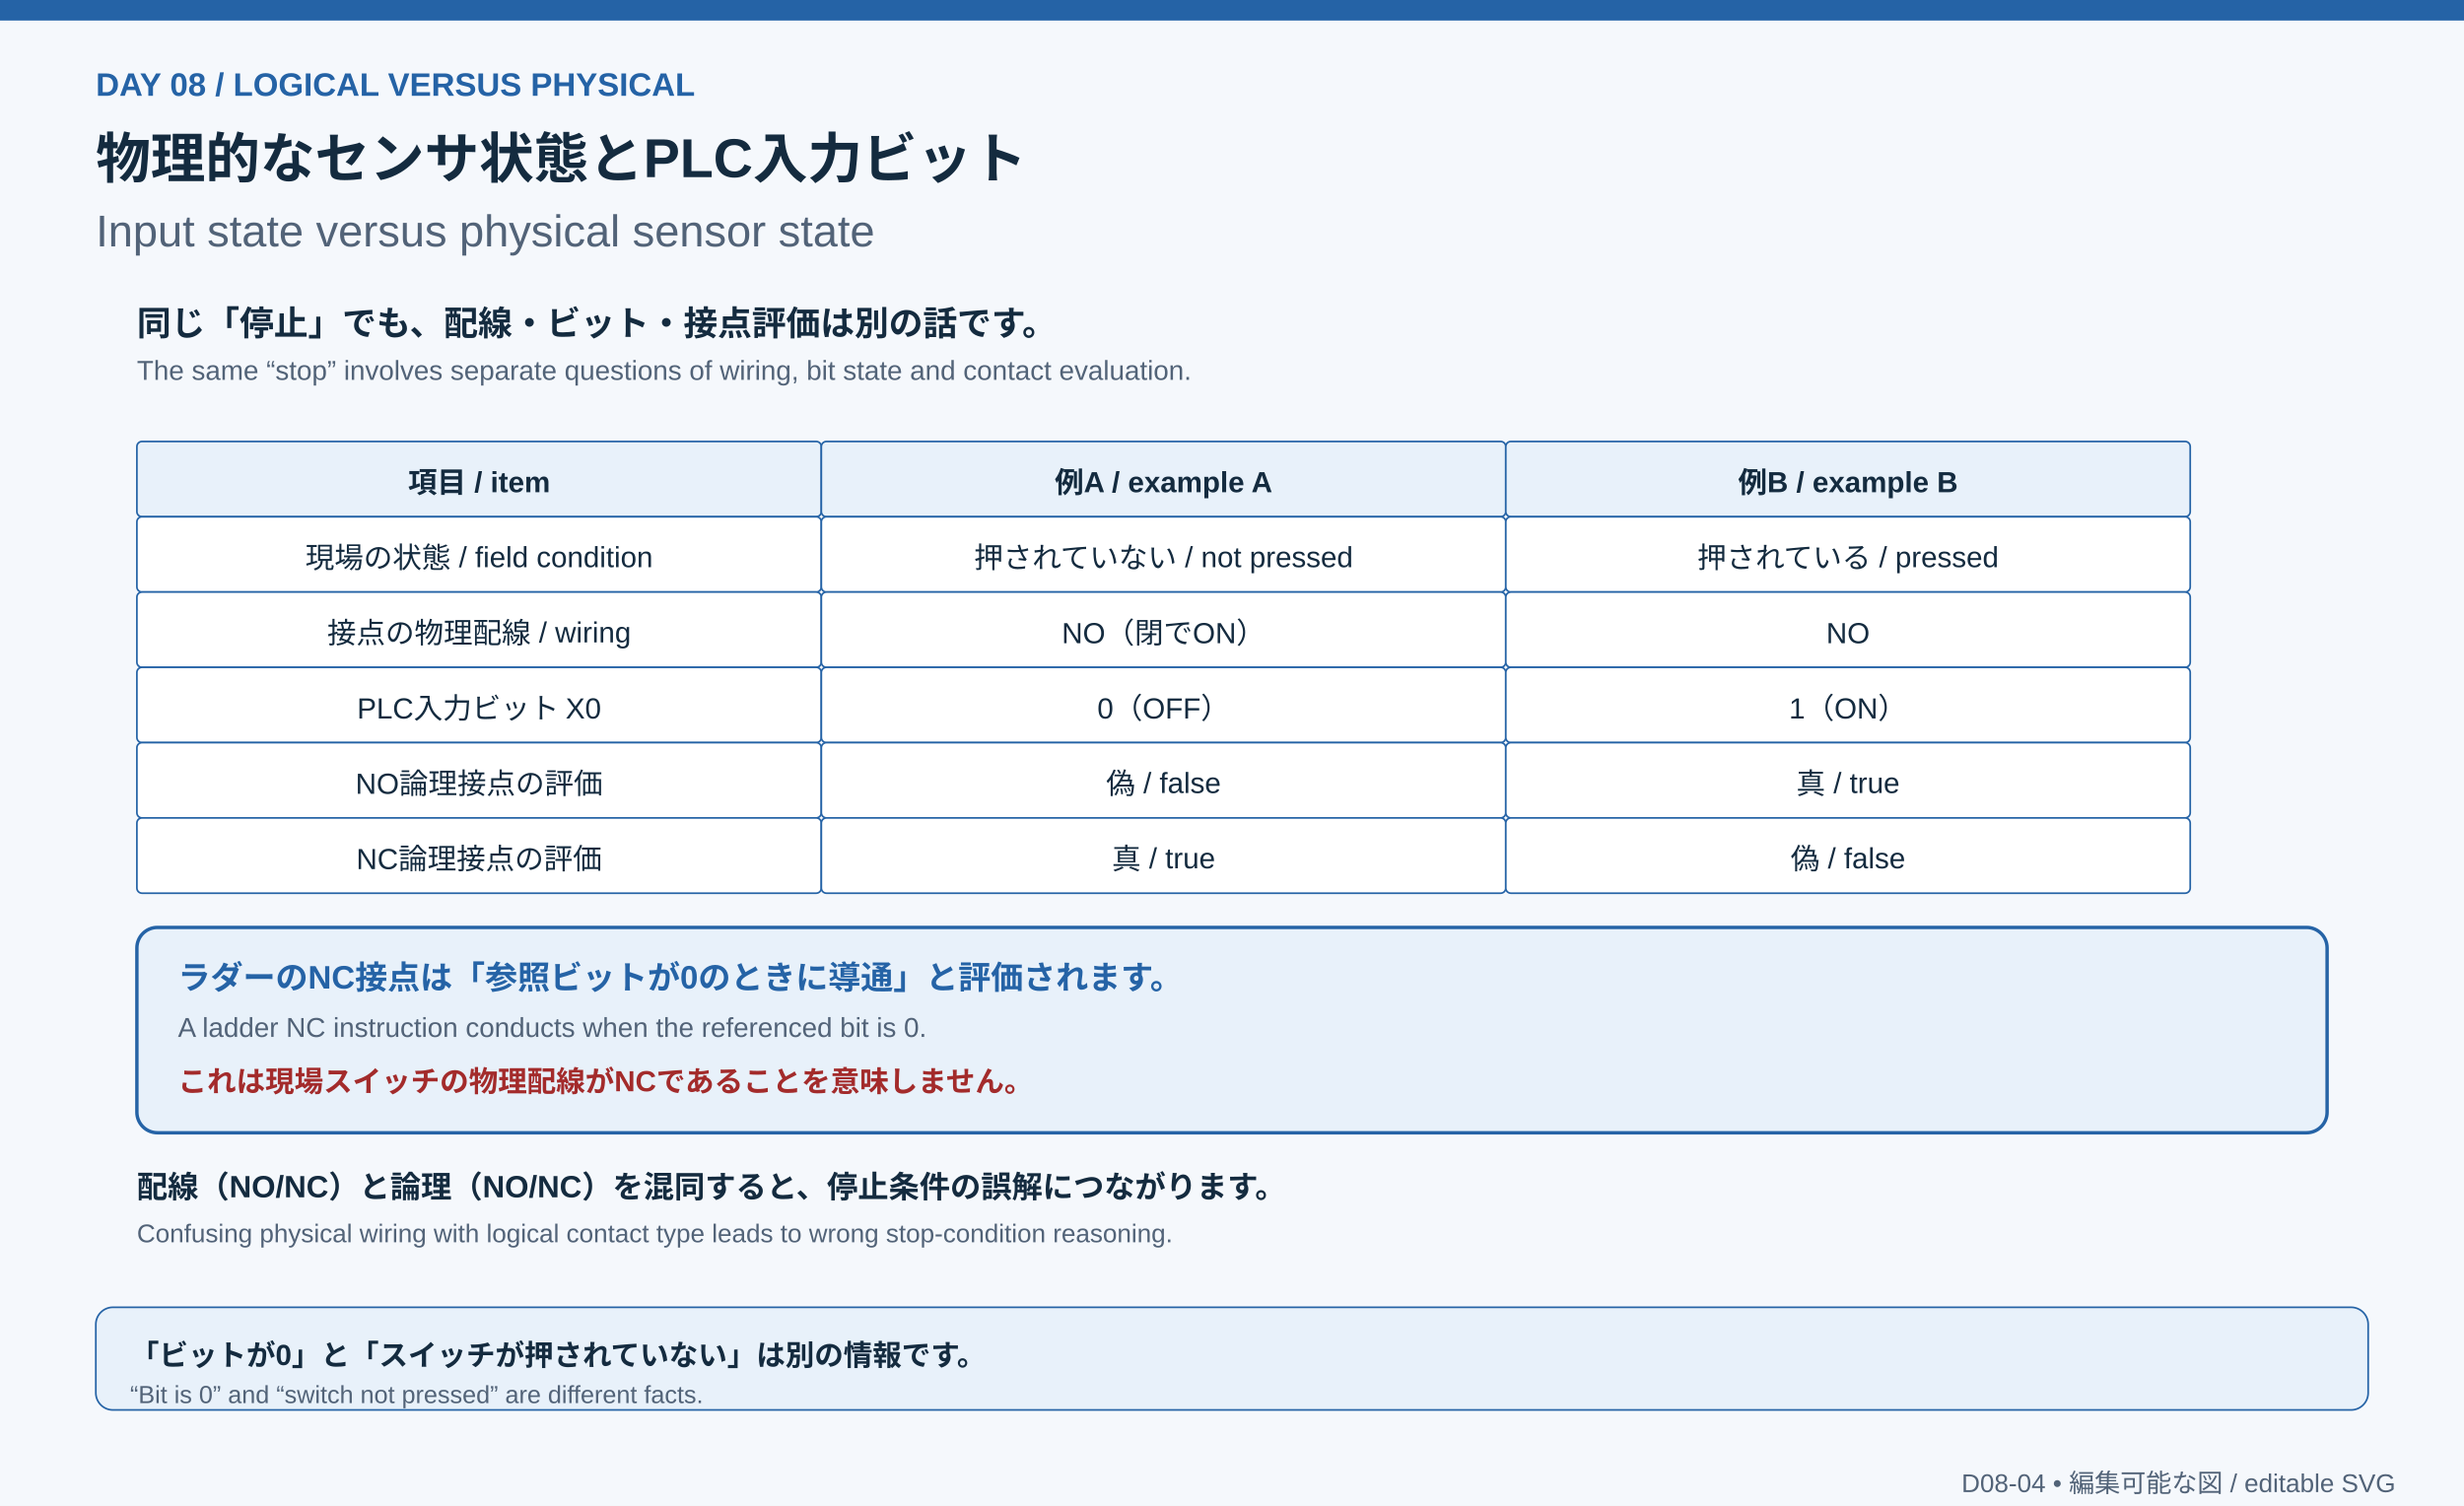
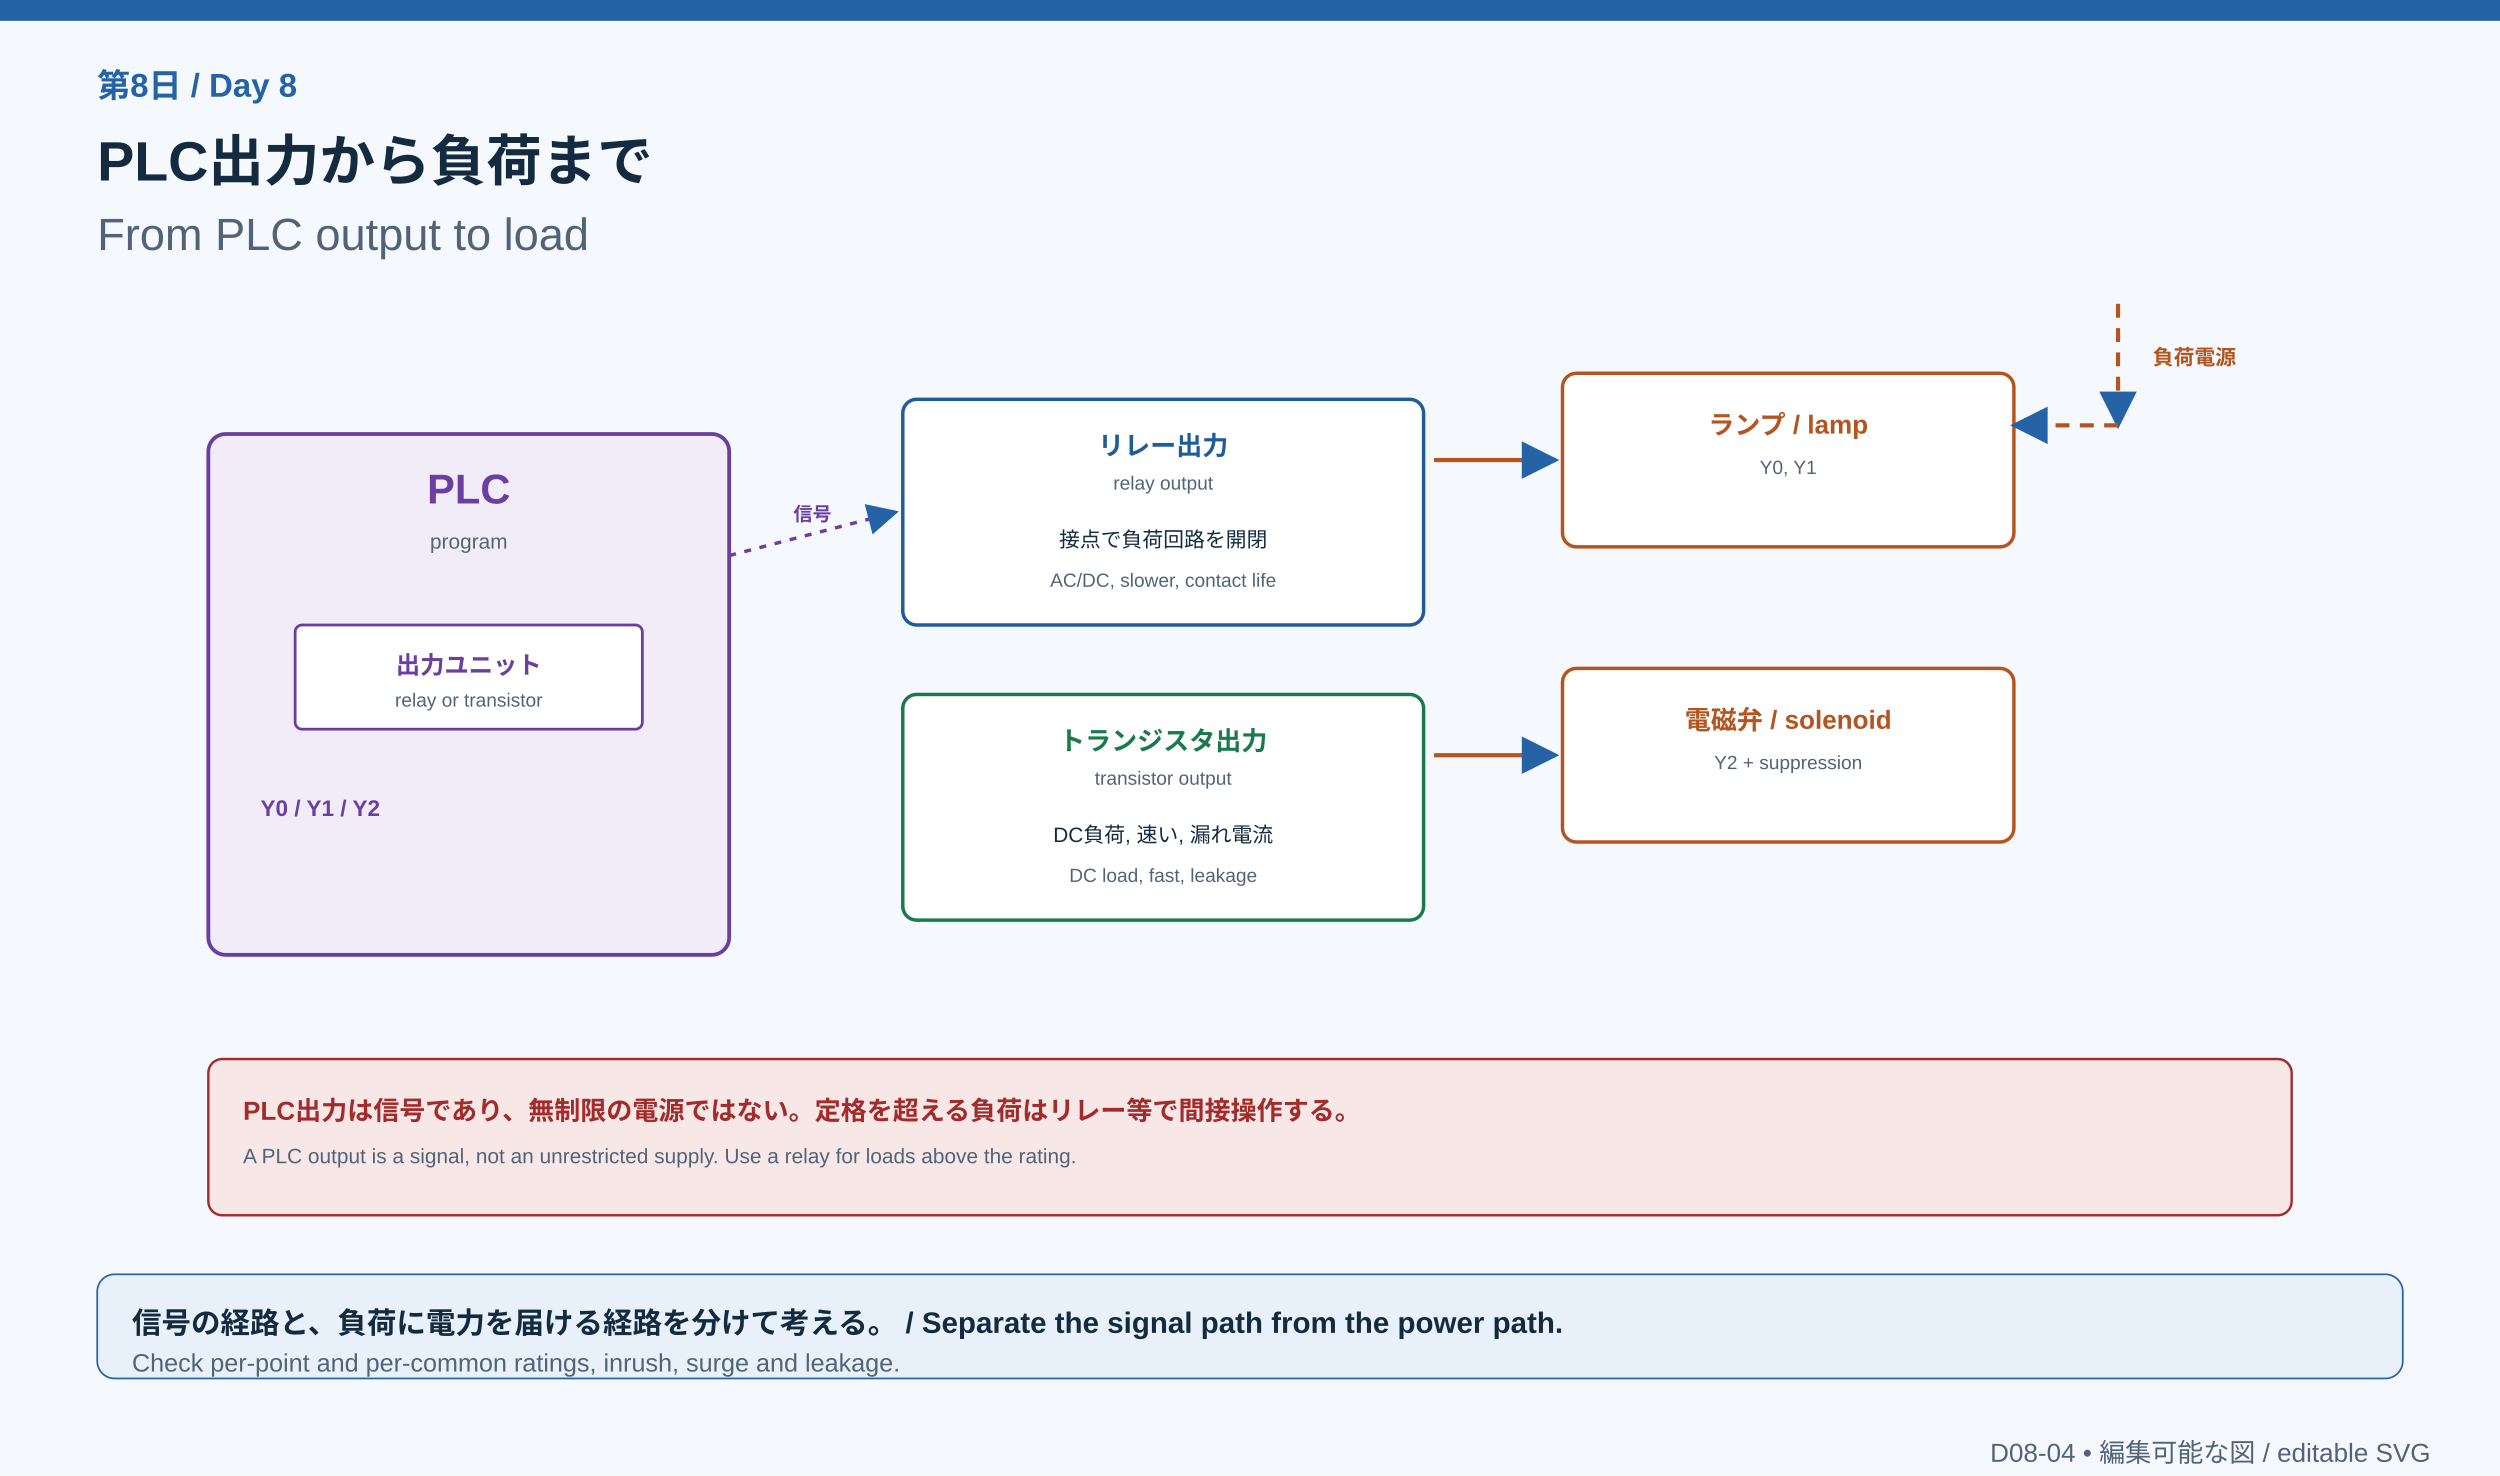
- <svg xmlns="http://www.w3.org/2000/svg" width="1440" height="880" viewBox="0 0 1440 880" role="img" aria-labelledby="title desc">
+ <svg xmlns="http://www.w3.org/2000/svg" width="1440" height="850" viewBox="0 0 1440 850" role="img" aria-labelledby="title desc">
  <defs>
    <marker id="arrow" viewBox="0 0 10 10" refX="9" refY="5" markerWidth="9" markerHeight="9" orient="auto">
      <path d="M0 0 10 5 0 10Z" fill="#2563A6" />
    </marker>
    <marker id="arrow-red" viewBox="0 0 10 10" refX="9" refY="5" markerWidth="9" markerHeight="9" orient="auto">
      <path d="M0 0 10 5 0 10Z" fill="#A32B2B" />
    </marker>
    <marker id="arrow-green" viewBox="0 0 10 10" refX="9" refY="5" markerWidth="9" markerHeight="9" orient="auto">
      <path d="M0 0 10 5 0 10Z" fill="#1B7A4B" />
    </marker>
  </defs>
-   <rect x="0" y="0" width="1440" height="880" fill="#F5F8FC" />
+   <rect x="0" y="0" width="1440" height="850" fill="#F5F8FC" />
  <rect x="0" y="0" width="1440" height="12" fill="#2563A6" />
-   <text x="56.0" y="56.0" font-family="Arial, 'Noto Sans JP', 'Yu Gothic', Meiryo, sans-serif" font-size="19" fill="#2563A6" font-weight="700" text-anchor="start">DAY 08 / LOGICAL VERSUS PHYSICAL</text>
-   <text x="56.0" y="104.0" font-family="Arial, 'Noto Sans JP', 'Yu Gothic', Meiryo, sans-serif" font-size="32" fill="#142B3F" font-weight="700" text-anchor="start">物理的なセンサ状態とPLC入力ビット</text>
-   <text x="56.0" y="144.0" font-family="Arial, 'Noto Sans JP', 'Yu Gothic', Meiryo, sans-serif" font-size="26" fill="#526378" font-weight="400" text-anchor="start">Input state versus physical sensor state</text>
-   <text x="80.0" y="196.0" font-family="Arial, 'Noto Sans JP', 'Yu Gothic', Meiryo, sans-serif" font-size="20" fill="#142B3F" font-weight="700" text-anchor="start">同じ「停止」でも、配線・ビット・接点評価は別の話です。</text>
-   <text x="80.0" y="222.0" font-family="Arial, 'Noto Sans JP', 'Yu Gothic', Meiryo, sans-serif" font-size="16" fill="#526378" font-weight="400" text-anchor="start">The same “stop” involves separate questions of wiring, bit state and contact evaluation.</text>
-   <rect x="80.0" y="258.0" width="400.0" height="44.0" rx="3" fill="#E8F1FA" stroke="#2563A6" stroke-width="1" />
-   <text x="280.0" y="287.9" font-family="Arial, 'Noto Sans JP', 'Yu Gothic', Meiryo, sans-serif" font-size="17" fill="#142B3F" font-weight="700" text-anchor="middle">項目 / item</text>
-   <rect x="480.0" y="258.0" width="400.0" height="44.0" rx="3" fill="#E8F1FA" stroke="#2563A6" stroke-width="1" />
-   <text x="680.0" y="287.9" font-family="Arial, 'Noto Sans JP', 'Yu Gothic', Meiryo, sans-serif" font-size="17" fill="#142B3F" font-weight="700" text-anchor="middle">例A / example A</text>
-   <rect x="880.0" y="258.0" width="400.0" height="44.0" rx="3" fill="#E8F1FA" stroke="#2563A6" stroke-width="1" />
-   <text x="1080.0" y="287.9" font-family="Arial, 'Noto Sans JP', 'Yu Gothic', Meiryo, sans-serif" font-size="17" fill="#142B3F" font-weight="700" text-anchor="middle">例B / example B</text>
-   <rect x="80.0" y="302.0" width="400.0" height="44.0" rx="3" fill="#FFFFFF" stroke="#2563A6" stroke-width="1" />
-   <text x="280.0" y="331.9" font-family="Arial, 'Noto Sans JP', 'Yu Gothic', Meiryo, sans-serif" font-size="17" fill="#142B3F" font-weight="400" text-anchor="middle">現場の状態 / field condition</text>
-   <rect x="480.0" y="302.0" width="400.0" height="44.0" rx="3" fill="#FFFFFF" stroke="#2563A6" stroke-width="1" />
-   <text x="680.0" y="331.9" font-family="Arial, 'Noto Sans JP', 'Yu Gothic', Meiryo, sans-serif" font-size="17" fill="#142B3F" font-weight="400" text-anchor="middle">押されていない / not pressed</text>
-   <rect x="880.0" y="302.0" width="400.0" height="44.0" rx="3" fill="#FFFFFF" stroke="#2563A6" stroke-width="1" />
-   <text x="1080.0" y="331.9" font-family="Arial, 'Noto Sans JP', 'Yu Gothic', Meiryo, sans-serif" font-size="17" fill="#142B3F" font-weight="400" text-anchor="middle">押されている / pressed</text>
-   <rect x="80.0" y="346.0" width="400.0" height="44.0" rx="3" fill="#FFFFFF" stroke="#2563A6" stroke-width="1" />
-   <text x="280.0" y="375.9" font-family="Arial, 'Noto Sans JP', 'Yu Gothic', Meiryo, sans-serif" font-size="17" fill="#142B3F" font-weight="400" text-anchor="middle">接点の物理配線 / wiring</text>
-   <rect x="480.0" y="346.0" width="400.0" height="44.0" rx="3" fill="#FFFFFF" stroke="#2563A6" stroke-width="1" />
-   <text x="680.0" y="375.9" font-family="Arial, 'Noto Sans JP', 'Yu Gothic', Meiryo, sans-serif" font-size="17" fill="#142B3F" font-weight="400" text-anchor="middle">NO（閉でON）</text>
-   <rect x="880.0" y="346.0" width="400.0" height="44.0" rx="3" fill="#FFFFFF" stroke="#2563A6" stroke-width="1" />
-   <text x="1080.0" y="375.9" font-family="Arial, 'Noto Sans JP', 'Yu Gothic', Meiryo, sans-serif" font-size="17" fill="#142B3F" font-weight="400" text-anchor="middle">NO</text>
-   <rect x="80.0" y="390.0" width="400.0" height="44.0" rx="3" fill="#FFFFFF" stroke="#2563A6" stroke-width="1" />
-   <text x="280.0" y="419.9" font-family="Arial, 'Noto Sans JP', 'Yu Gothic', Meiryo, sans-serif" font-size="17" fill="#142B3F" font-weight="400" text-anchor="middle">PLC入力ビット X0</text>
-   <rect x="480.0" y="390.0" width="400.0" height="44.0" rx="3" fill="#FFFFFF" stroke="#2563A6" stroke-width="1" />
-   <text x="680.0" y="419.9" font-family="Arial, 'Noto Sans JP', 'Yu Gothic', Meiryo, sans-serif" font-size="17" fill="#142B3F" font-weight="400" text-anchor="middle">0（OFF）</text>
-   <rect x="880.0" y="390.0" width="400.0" height="44.0" rx="3" fill="#FFFFFF" stroke="#2563A6" stroke-width="1" />
-   <text x="1080.0" y="419.9" font-family="Arial, 'Noto Sans JP', 'Yu Gothic', Meiryo, sans-serif" font-size="17" fill="#142B3F" font-weight="400" text-anchor="middle">1（ON）</text>
-   <rect x="80.0" y="434.0" width="400.0" height="44.0" rx="3" fill="#FFFFFF" stroke="#2563A6" stroke-width="1" />
-   <text x="280.0" y="463.9" font-family="Arial, 'Noto Sans JP', 'Yu Gothic', Meiryo, sans-serif" font-size="17" fill="#142B3F" font-weight="400" text-anchor="middle">NO論理接点の評価</text>
-   <rect x="480.0" y="434.0" width="400.0" height="44.0" rx="3" fill="#FFFFFF" stroke="#2563A6" stroke-width="1" />
-   <text x="680.0" y="463.9" font-family="Arial, 'Noto Sans JP', 'Yu Gothic', Meiryo, sans-serif" font-size="17" fill="#142B3F" font-weight="400" text-anchor="middle">偽 / false</text>
-   <rect x="880.0" y="434.0" width="400.0" height="44.0" rx="3" fill="#FFFFFF" stroke="#2563A6" stroke-width="1" />
-   <text x="1080.0" y="463.9" font-family="Arial, 'Noto Sans JP', 'Yu Gothic', Meiryo, sans-serif" font-size="17" fill="#142B3F" font-weight="400" text-anchor="middle">真 / true</text>
-   <rect x="80.0" y="478.0" width="400.0" height="44.0" rx="3" fill="#FFFFFF" stroke="#2563A6" stroke-width="1" />
-   <text x="280.0" y="507.9" font-family="Arial, 'Noto Sans JP', 'Yu Gothic', Meiryo, sans-serif" font-size="17" fill="#142B3F" font-weight="400" text-anchor="middle">NC論理接点の評価</text>
-   <rect x="480.0" y="478.0" width="400.0" height="44.0" rx="3" fill="#FFFFFF" stroke="#2563A6" stroke-width="1" />
-   <text x="680.0" y="507.9" font-family="Arial, 'Noto Sans JP', 'Yu Gothic', Meiryo, sans-serif" font-size="17" fill="#142B3F" font-weight="400" text-anchor="middle">真 / true</text>
-   <rect x="880.0" y="478.0" width="400.0" height="44.0" rx="3" fill="#FFFFFF" stroke="#2563A6" stroke-width="1" />
-   <text x="1080.0" y="507.9" font-family="Arial, 'Noto Sans JP', 'Yu Gothic', Meiryo, sans-serif" font-size="17" fill="#142B3F" font-weight="400" text-anchor="middle">偽 / false</text>
-   <rect x="80.0" y="542.0" width="1280.0" height="120.0" rx="12" fill="#E8F1FA" stroke="#2563A6" stroke-width="2" />
-   <text x="104.0" y="578.0" font-family="Arial, 'Noto Sans JP', 'Yu Gothic', Meiryo, sans-serif" font-size="19" fill="#2563A6" font-weight="700" text-anchor="start">ラダーのNC接点は「参照ビットが0のときに導通」と評価されます。</text>
-   <text x="104.0" y="606.0" font-family="Arial, 'Noto Sans JP', 'Yu Gothic', Meiryo, sans-serif" font-size="16" fill="#526378" font-weight="400" text-anchor="start">A ladder NC instruction conducts when the referenced bit is 0.</text>
-   <text x="104.0" y="638.0" font-family="Arial, 'Noto Sans JP', 'Yu Gothic', Meiryo, sans-serif" font-size="17" fill="#A32B2B" font-weight="700" text-anchor="start">これは現場スイッチの物理配線がNCであることを意味しません。</text>
-   <text x="80.0" y="700.0" font-family="Arial, 'Noto Sans JP', 'Yu Gothic', Meiryo, sans-serif" font-size="18" fill="#142B3F" font-weight="700" text-anchor="start">配線（NO/NC）と論理（NO/NC）を混同すると、停止条件の誤解につながります。</text>
-   <text x="80.0" y="726.0" font-family="Arial, 'Noto Sans JP', 'Yu Gothic', Meiryo, sans-serif" font-size="15" fill="#526378" font-weight="400" text-anchor="start">Confusing physical wiring with logical contact type leads to wrong stop-condition reasoning.</text>
-   <rect x="56.0" y="764.0" width="1328.0" height="60.0" rx="10" fill="#E8F1FA" stroke="#2563A6" stroke-width="1" />
-   <text x="76.0" y="798.0" font-family="Arial, 'Noto Sans JP', 'Yu Gothic', Meiryo, sans-serif" font-size="17.0" fill="#142B3F" font-weight="700" text-anchor="start">「ビットが0」と「スイッチが押されていない」は別の情報です。</text>
-   <text x="76.0" y="820.0" font-family="Arial, 'Noto Sans JP', 'Yu Gothic', Meiryo, sans-serif" font-size="14.5" fill="#526378" font-weight="400" text-anchor="start">“Bit is 0” and “switch not pressed” are different facts.</text>
-   <text x="1400" y="872" font-family="Arial, 'Noto Sans JP', 'Yu Gothic', Meiryo, sans-serif" font-size="15" fill="#526378" text-anchor="end">D08-04 • 編集可能な図 / editable SVG</text>
+   <text x="56.0" y="56.0" font-family="Arial, 'Noto Sans JP', 'Yu Gothic', Meiryo, sans-serif" font-size="19" fill="#2563A6" font-weight="700" text-anchor="start">第8日 / Day 8</text>
+   <text x="56.0" y="104.0" font-family="Arial, 'Noto Sans JP', 'Yu Gothic', Meiryo, sans-serif" font-size="32" fill="#142B3F" font-weight="700" text-anchor="start">PLC出力から負荷まで</text>
+   <text x="56.0" y="144.0" font-family="Arial, 'Noto Sans JP', 'Yu Gothic', Meiryo, sans-serif" font-size="26" fill="#526378" font-weight="400" text-anchor="start">From PLC output to load</text>
+   <rect x="120.0" y="250.0" width="300.0" height="300.0" rx="10" fill="#F1ECF8" stroke="#6B3FA0" stroke-width="2.2" />
+   <text x="270.0" y="290.0" font-family="Arial, 'Noto Sans JP', 'Yu Gothic', Meiryo, sans-serif" font-size="24" fill="#6B3FA0" font-weight="700" text-anchor="middle">PLC</text>
+   <text x="270.0" y="316.0" font-family="Arial, 'Noto Sans JP', 'Yu Gothic', Meiryo, sans-serif" font-size="12" fill="#526378" font-weight="400" text-anchor="middle">program</text>
+   <rect x="170.0" y="360.0" width="200.0" height="60.0" rx="4" fill="#FFFFFF" stroke="#6B3FA0" stroke-width="1.6" />
+   <text x="270.0" y="388.0" font-family="Arial, 'Noto Sans JP', 'Yu Gothic', Meiryo, sans-serif" font-size="14" fill="#6B3FA0" font-weight="700" text-anchor="middle">出力ユニット</text>
+   <text x="270.0" y="407.0" font-family="Arial, 'Noto Sans JP', 'Yu Gothic', Meiryo, sans-serif" font-size="11" fill="#526378" font-weight="400" text-anchor="middle">relay or transistor</text>
+   <text x="150.0" y="470.0" font-family="Arial, 'Noto Sans JP', 'Yu Gothic', Meiryo, sans-serif" font-size="13" fill="#6B3FA0" font-weight="700" text-anchor="start">Y0 / Y1 / Y2</text>
+   <rect x="520.0" y="230.0" width="300.0" height="130.0" rx="8" fill="#FFFFFF" stroke="#1F5C99" stroke-width="2" />
+   <text x="670.0" y="262.0" font-family="Arial, 'Noto Sans JP', 'Yu Gothic', Meiryo, sans-serif" font-size="15" fill="#1F5C99" font-weight="700" text-anchor="middle">リレー出力</text>
+   <text x="670.0" y="282.0" font-family="Arial, 'Noto Sans JP', 'Yu Gothic', Meiryo, sans-serif" font-size="11" fill="#526378" font-weight="400" text-anchor="middle">relay output</text>
+   <text x="670.0" y="315.0" font-family="Arial, 'Noto Sans JP', 'Yu Gothic', Meiryo, sans-serif" font-size="12" fill="#142B3F" font-weight="400" text-anchor="middle">接点で負荷回路を開閉</text>
+   <text x="670.0" y="338.0" font-family="Arial, 'Noto Sans JP', 'Yu Gothic', Meiryo, sans-serif" font-size="11" fill="#526378" font-weight="400" text-anchor="middle">AC/DC, slower, contact life</text>
+   <rect x="520.0" y="400.0" width="300.0" height="130.0" rx="8" fill="#FFFFFF" stroke="#1B7A4B" stroke-width="2" />
+   <text x="670.0" y="432.0" font-family="Arial, 'Noto Sans JP', 'Yu Gothic', Meiryo, sans-serif" font-size="15" fill="#1B7A4B" font-weight="700" text-anchor="middle">トランジスタ出力</text>
+   <text x="670.0" y="452.0" font-family="Arial, 'Noto Sans JP', 'Yu Gothic', Meiryo, sans-serif" font-size="11" fill="#526378" font-weight="400" text-anchor="middle">transistor output</text>
+   <text x="670.0" y="485.0" font-family="Arial, 'Noto Sans JP', 'Yu Gothic', Meiryo, sans-serif" font-size="12" fill="#142B3F" font-weight="400" text-anchor="middle">DC負荷, 速い, 漏れ電流</text>
+   <text x="670.0" y="508.0" font-family="Arial, 'Noto Sans JP', 'Yu Gothic', Meiryo, sans-serif" font-size="11" fill="#526378" font-weight="400" text-anchor="middle">DC load, fast, leakage</text>
+   <rect x="900.0" y="215.0" width="260.0" height="100.0" rx="8" fill="#FFFFFF" stroke="#B4541E" stroke-width="2" />
+   <text x="1030.0" y="250.0" font-family="Arial, 'Noto Sans JP', 'Yu Gothic', Meiryo, sans-serif" font-size="15" fill="#B4541E" font-weight="700" text-anchor="middle">ランプ / lamp</text>
+   <text x="1030.0" y="273.0" font-family="Arial, 'Noto Sans JP', 'Yu Gothic', Meiryo, sans-serif" font-size="11" fill="#526378" font-weight="400" text-anchor="middle">Y0, Y1</text>
+   <path d="M826.0 265.0 L896.0 265.0" fill="none" stroke="#B4541E" stroke-width="2.4" marker-end="url(#arrow)" />
+   <rect x="900.0" y="385.0" width="260.0" height="100.0" rx="8" fill="#FFFFFF" stroke="#B4541E" stroke-width="2" />
+   <text x="1030.0" y="420.0" font-family="Arial, 'Noto Sans JP', 'Yu Gothic', Meiryo, sans-serif" font-size="15" fill="#B4541E" font-weight="700" text-anchor="middle">電磁弁 / solenoid</text>
+   <text x="1030.0" y="443.0" font-family="Arial, 'Noto Sans JP', 'Yu Gothic', Meiryo, sans-serif" font-size="11" fill="#526378" font-weight="400" text-anchor="middle">Y2 + suppression</text>
+   <path d="M826.0 435.0 L896.0 435.0" fill="none" stroke="#B4541E" stroke-width="2.4" marker-end="url(#arrow)" />
+   <path d="M420.0 320.0 L516.0 295.0" fill="none" stroke="#6B3FA0" stroke-width="2" stroke-dasharray="4 5" marker-end="url(#arrow)" />
+   <text x="468.0" y="300.0" font-family="Arial, 'Noto Sans JP', 'Yu Gothic', Meiryo, sans-serif" font-size="11" fill="#6B3FA0" font-weight="600" text-anchor="middle">信号</text>
+   <path d="M1220.0 175.0 L1220.0 245.0" fill="none" stroke="#B4541E" stroke-width="2.4" stroke-dasharray="8 6" marker-end="url(#arrow)" />
+   <path d="M1220.0 245.0 L1160.0 245.0" fill="none" stroke="#B4541E" stroke-width="2.4" stroke-dasharray="8 6" marker-end="url(#arrow)" />
+   <text x="1240.0" y="210.0" font-family="Arial, 'Noto Sans JP', 'Yu Gothic', Meiryo, sans-serif" font-size="12" fill="#B4541E" font-weight="600" text-anchor="start">負荷電源</text>
+   <rect x="120.0" y="610.0" width="1200.0" height="90.0" rx="8" fill="#F8E7E7" stroke="#A32B2B" stroke-width="1.4" />
+   <text x="140.0" y="645.0" font-family="Arial, 'Noto Sans JP', 'Yu Gothic', Meiryo, sans-serif" font-size="15" fill="#A32B2B" font-weight="700" text-anchor="start">PLC出力は信号であり、無制限の電源ではない。定格を超える負荷はリレー等で間接操作する。</text>
+   <text x="140.0" y="670.0" font-family="Arial, 'Noto Sans JP', 'Yu Gothic', Meiryo, sans-serif" font-size="12" fill="#526378" font-weight="400" text-anchor="start">A PLC output is a signal, not an unrestricted supply. Use a relay for loads above the rating.</text>
+   <rect x="56.0" y="734.0" width="1328.0" height="60.0" rx="10" fill="#E8F1FA" stroke="#2563A6" stroke-width="1" />
+   <text x="76.0" y="768.0" font-family="Arial, 'Noto Sans JP', 'Yu Gothic', Meiryo, sans-serif" font-size="17.0" fill="#142B3F" font-weight="700" text-anchor="start">信号の経路と、負荷に電力を届ける経路を分けて考える。 / Separate the signal path from the power path.</text>
+   <text x="76.0" y="790.0" font-family="Arial, 'Noto Sans JP', 'Yu Gothic', Meiryo, sans-serif" font-size="14.5" fill="#526378" font-weight="400" text-anchor="start">Check per-point and per-common ratings, inrush, surge and leakage.</text>
+   <text x="1400" y="842" font-family="Arial, 'Noto Sans JP', 'Yu Gothic', Meiryo, sans-serif" font-size="15" fill="#526378" text-anchor="end">D08-04 • 編集可能な図 / editable SVG</text>
</svg>
